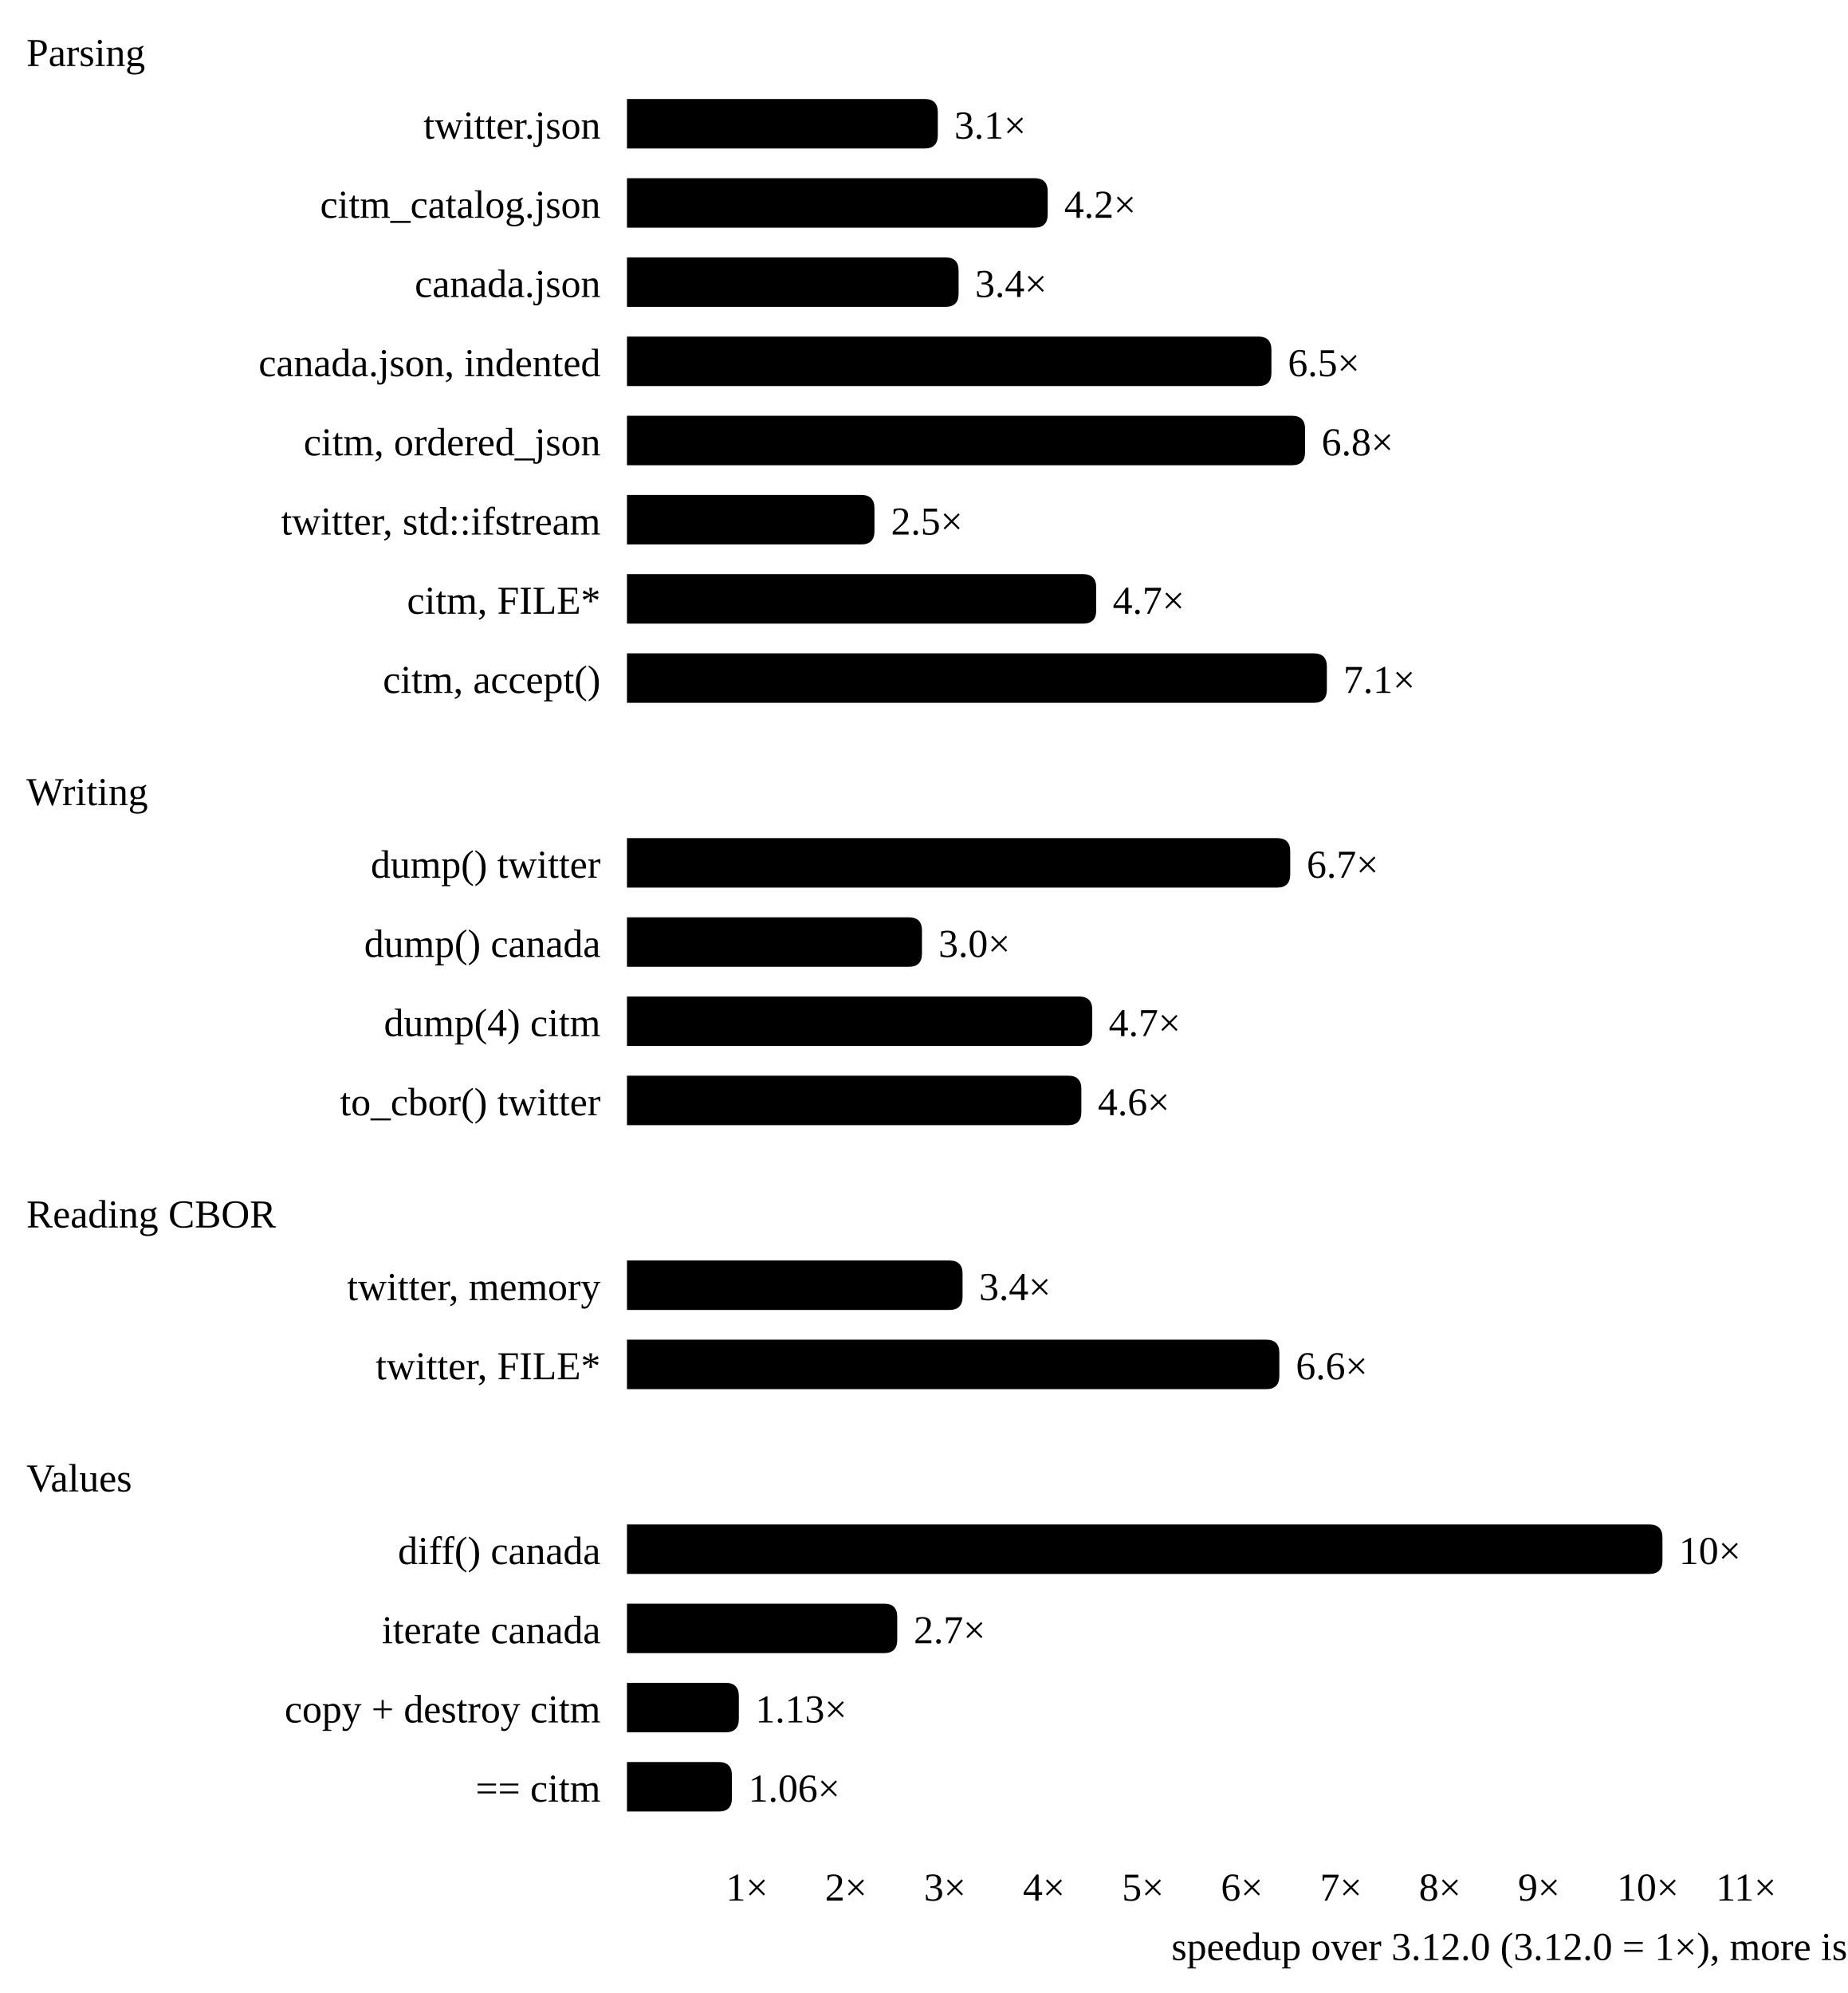
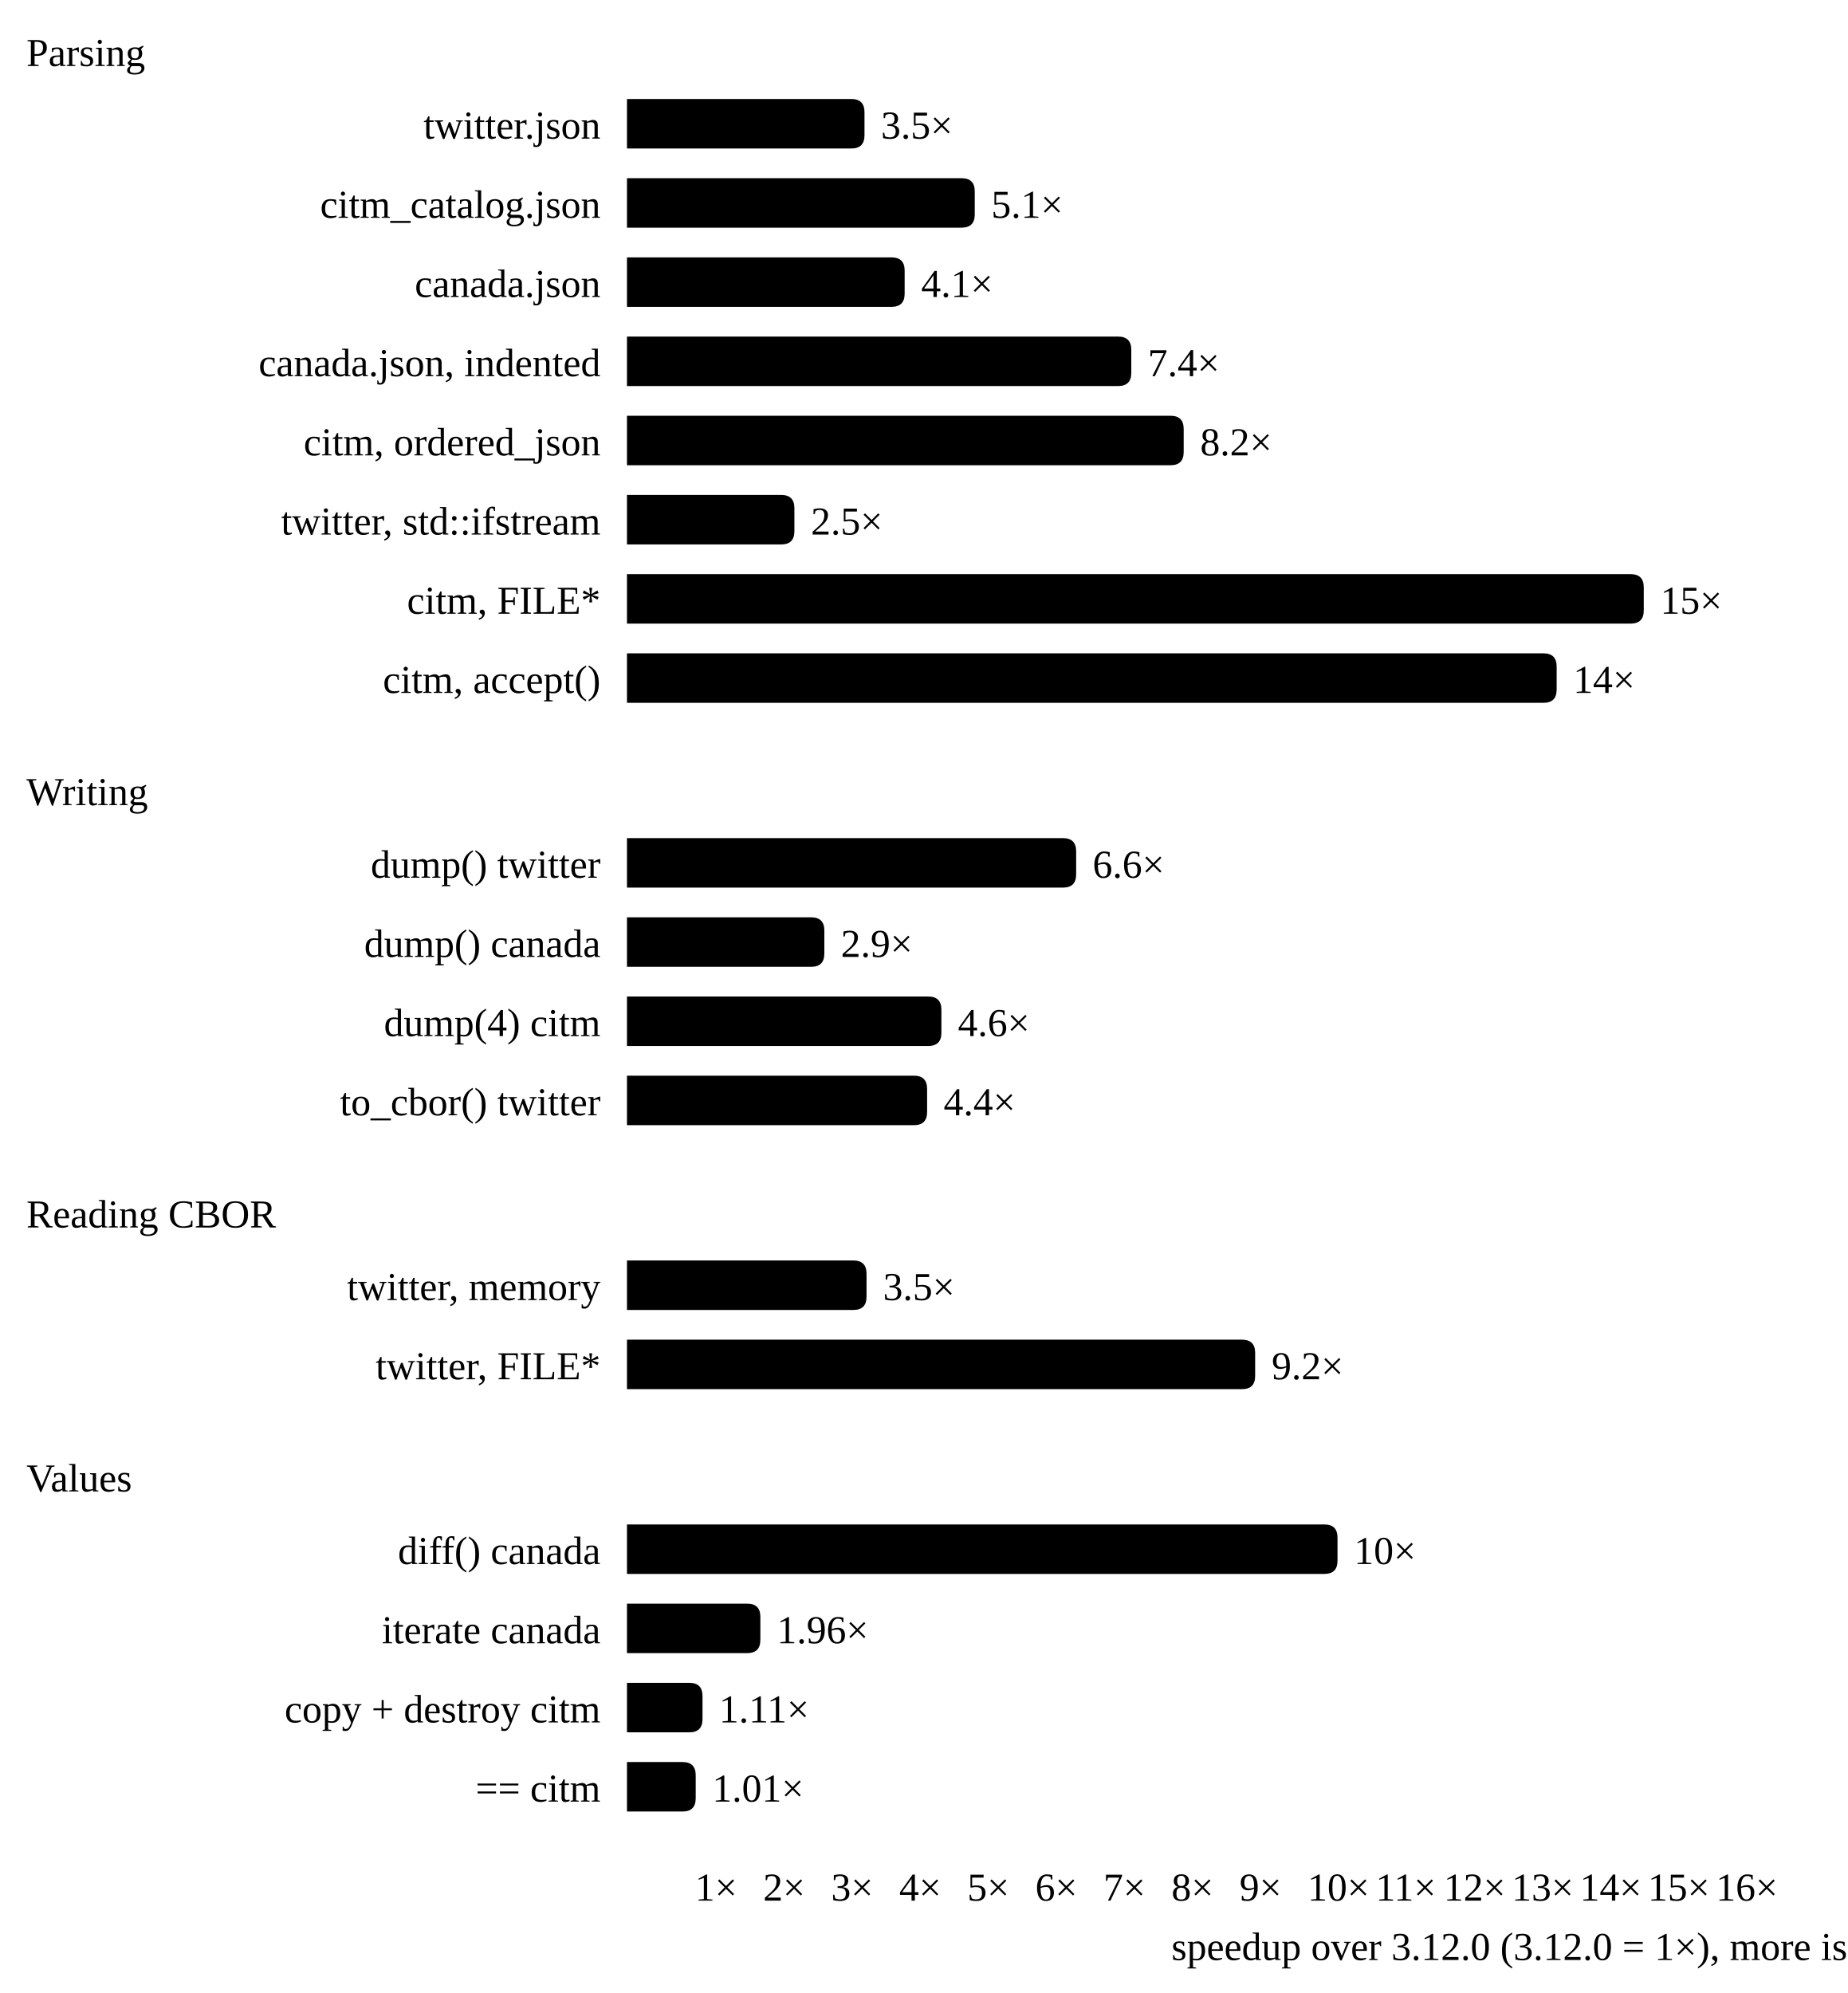
<svg xmlns="http://www.w3.org/2000/svg" class="nj-fig nj-charts nj-charts--blog" viewBox="0 0 560 604" role="img" aria-labelledby="nj-blog-overview nj-blog-overview-d">
  <text class="nj-charts-panel" x="8" y="20">Parsing</text>
  <text class="nj-charts-panel" x="8" y="244">Writing</text>
  <text class="nj-charts-panel" x="8" y="372">Reading C​BOR</text>
  <text class="nj-charts-panel" x="8" y="452">Values</text>
-   <line class="nj-charts-grid" x1="220" y1="8" x2="220" y2="560" />
-   <text class="nj-charts-tick" x="220" y="576">1×</text>
-   <line class="nj-charts-grid" x1="250" y1="8" x2="250" y2="560" />
-   <text class="nj-charts-tick" x="250" y="576">2×</text>
-   <line class="nj-charts-grid" x1="280" y1="8" x2="280" y2="560" />
-   <text class="nj-charts-tick" x="280" y="576">3×</text>
-   <line class="nj-charts-grid" x1="310" y1="8" x2="310" y2="560" />
-   <text class="nj-charts-tick" x="310" y="576">4×</text>
-   <line class="nj-charts-grid" x1="340" y1="8" x2="340" y2="560" />
-   <text class="nj-charts-tick" x="340" y="576">5×</text>
-   <line class="nj-charts-grid" x1="370" y1="8" x2="370" y2="560" />
-   <text class="nj-charts-tick" x="370" y="576">6×</text>
-   <line class="nj-charts-grid" x1="400" y1="8" x2="400" y2="560" />
-   <text class="nj-charts-tick" x="400" y="576">7×</text>
-   <line class="nj-charts-grid" x1="430" y1="8" x2="430" y2="560" />
-   <text class="nj-charts-tick" x="430" y="576">8×</text>
-   <line class="nj-charts-grid" x1="460" y1="8" x2="460" y2="560" />
-   <text class="nj-charts-tick" x="460" y="576">9×</text>
-   <line class="nj-charts-grid" x1="490" y1="8" x2="490" y2="560" />
-   <text class="nj-charts-tick" x="490" y="576">10×</text>
+   <line class="nj-charts-grid" x1="210.625" y1="8" x2="210.625" y2="560" />
+   <text class="nj-charts-tick" x="210.625" y="576">1×</text>
+   <line class="nj-charts-grid" x1="231.25" y1="8" x2="231.25" y2="560" />
+   <text class="nj-charts-tick" x="231.25" y="576">2×</text>
+   <line class="nj-charts-grid" x1="251.875" y1="8" x2="251.875" y2="560" />
+   <text class="nj-charts-tick" x="251.875" y="576">3×</text>
+   <line class="nj-charts-grid" x1="272.5" y1="8" x2="272.5" y2="560" />
+   <text class="nj-charts-tick" x="272.5" y="576">4×</text>
+   <line class="nj-charts-grid" x1="293.125" y1="8" x2="293.125" y2="560" />
+   <text class="nj-charts-tick" x="293.125" y="576">5×</text>
+   <line class="nj-charts-grid" x1="313.75" y1="8" x2="313.75" y2="560" />
+   <text class="nj-charts-tick" x="313.75" y="576">6×</text>
+   <line class="nj-charts-grid" x1="334.375" y1="8" x2="334.375" y2="560" />
+   <text class="nj-charts-tick" x="334.375" y="576">7×</text>
+   <line class="nj-charts-grid" x1="355" y1="8" x2="355" y2="560" />
+   <text class="nj-charts-tick" x="355" y="576">8×</text>
+   <line class="nj-charts-grid" x1="375.625" y1="8" x2="375.625" y2="560" />
+   <text class="nj-charts-tick" x="375.625" y="576">9×</text>
+   <line class="nj-charts-grid" x1="396.25" y1="8" x2="396.25" y2="560" />
+   <text class="nj-charts-tick" x="396.25" y="576">10×</text>
+   <line class="nj-charts-grid" x1="416.875" y1="8" x2="416.875" y2="560" />
+   <text class="nj-charts-tick" x="416.875" y="576">11×</text>
+   <line class="nj-charts-grid" x1="437.5" y1="8" x2="437.5" y2="560" />
+   <text class="nj-charts-tick" x="437.5" y="576">12×</text>
+   <line class="nj-charts-grid" x1="458.125" y1="8" x2="458.125" y2="560" />
+   <text class="nj-charts-tick" x="458.125" y="576">13×</text>
+   <line class="nj-charts-grid" x1="478.75" y1="8" x2="478.75" y2="560" />
+   <text class="nj-charts-tick" x="478.75" y="576">14×</text>
+   <line class="nj-charts-grid" x1="499.375" y1="8" x2="499.375" y2="560" />
+   <text class="nj-charts-tick" x="499.375" y="576">15×</text>
  <line class="nj-charts-grid" x1="520" y1="8" x2="520" y2="560" />
-   <text class="nj-charts-tick" x="520" y="576">11×</text>
+   <text class="nj-charts-tick" x="520" y="576">16×</text>
  <text class="nj-charts-rowlabel nj-charts-tick--r" x="182" y="42" text-anchor="end">twitter.json</text>
-   <path class="nj-charts-c1" d="M190 30 H280.2 Q284.2 30 284.2 34 V41 Q284.2 45 280.2 45 H190 Z" />
-   <text class="nj-charts-val" x="289.2" y="42">3.1×</text>
+   <path class="nj-charts-c1" d="M190 30 H257.981 Q261.981 30 261.981 34 V41 Q261.981 45 257.981 45 H190 Z" />
+   <text class="nj-charts-val" x="266.981" y="42">3.5×</text>
  <text class="nj-charts-rowlabel nj-charts-tick--r" x="182" y="66" text-anchor="end">citm_catalog.json</text>
-   <path class="nj-charts-c1" d="M190 54 H313.5 Q317.5 54 317.5 58 V65 Q317.5 69 313.5 69 H190 Z" />
-   <text class="nj-charts-val" x="322.5" y="66">4.2×</text>
+   <path class="nj-charts-c1" d="M190 54 H291.394 Q295.394 54 295.394 58 V65 Q295.394 69 291.394 69 H190 Z" />
+   <text class="nj-charts-val" x="300.394" y="66">5.1×</text>
  <text class="nj-charts-rowlabel nj-charts-tick--r" x="182" y="90" text-anchor="end">canada.json</text>
-   <path class="nj-charts-c1" d="M190 78 H286.5 Q290.5 78 290.5 82 V89 Q290.5 93 286.5 93 H190 Z" />
-   <text class="nj-charts-val" x="295.5" y="90">3.4×</text>
+   <path class="nj-charts-c1" d="M190 78 H270.15 Q274.15 78 274.15 82 V89 Q274.15 93 270.15 93 H190 Z" />
+   <text class="nj-charts-val" x="279.15" y="90">4.1×</text>
  <text class="nj-charts-rowlabel nj-charts-tick--r" x="182" y="114" text-anchor="end">canada.json, indented</text>
-   <path class="nj-charts-c1" d="M190 102 H381.3 Q385.3 102 385.3 106 V113 Q385.3 117 381.3 117 H190 Z" />
-   <text class="nj-charts-val" x="390.3" y="114">6.5×</text>
+   <path class="nj-charts-c1" d="M190 102 H338.831 Q342.831 102 342.831 106 V113 Q342.831 117 338.831 117 H190 Z" />
+   <text class="nj-charts-val" x="347.831" y="114">7.4×</text>
  <text class="nj-charts-rowlabel nj-charts-tick--r" x="182" y="138" text-anchor="end">citm, ordered_json</text>
-   <path class="nj-charts-c1" d="M190 126 H391.5 Q395.5 126 395.5 130 V137 Q395.5 141 391.5 141 H190 Z" />
-   <text class="nj-charts-val" x="400.5" y="138">6.8×</text>
+   <path class="nj-charts-c1" d="M190 126 H354.712 Q358.712 126 358.712 130 V137 Q358.712 141 354.712 141 H190 Z" />
+   <text class="nj-charts-val" x="363.712" y="138">8.2×</text>
  <text class="nj-charts-rowlabel nj-charts-tick--r" x="182" y="162" text-anchor="end">twitter, std::ifstream</text>
-   <path class="nj-charts-c1" d="M190 150 H261 Q265 150 265 154 V161 Q265 165 261 165 H190 Z" />
-   <text class="nj-charts-val" x="270" y="162">2.5×</text>
+   <path class="nj-charts-c1" d="M190 150 H236.738 Q240.738 150 240.738 154 V161 Q240.738 165 236.738 165 H190 Z" />
+   <text class="nj-charts-val" x="245.738" y="162">2.5×</text>
  <text class="nj-charts-rowlabel nj-charts-tick--r" x="182" y="186" text-anchor="end">citm, FILE*</text>
-   <path class="nj-charts-c1" d="M190 174 H328.2 Q332.2 174 332.2 178 V185 Q332.2 189 328.2 189 H190 Z" />
-   <text class="nj-charts-val" x="337.2" y="186">4.7×</text>
+   <path class="nj-charts-c1" d="M190 174 H494.137 Q498.137 174 498.137 178 V185 Q498.137 189 494.137 189 H190 Z" />
+   <text class="nj-charts-val" x="503.137" y="186">15×</text>
  <text class="nj-charts-rowlabel nj-charts-tick--r" x="182" y="210" text-anchor="end">citm, accept()</text>
-   <path class="nj-charts-c1" d="M190 198 H398.1 Q402.1 198 402.1 202 V209 Q402.1 213 398.1 213 H190 Z" />
-   <text class="nj-charts-val" x="407.1" y="210">7.1×</text>
+   <path class="nj-charts-c1" d="M190 198 H467.738 Q471.738 198 471.738 202 V209 Q471.738 213 467.738 213 H190 Z" />
+   <text class="nj-charts-val" x="476.738" y="210">14×</text>
  <text class="nj-charts-rowlabel nj-charts-tick--r" x="182" y="266" text-anchor="end">dump() twitter</text>
-   <path class="nj-charts-c1" d="M190 254 H387 Q391 254 391 258 V265 Q391 269 387 269 H190 Z" />
-   <text class="nj-charts-val" x="396" y="266">6.7×</text>
+   <path class="nj-charts-c1" d="M190 254 H322.125 Q326.125 254 326.125 258 V265 Q326.125 269 322.125 269 H190 Z" />
+   <text class="nj-charts-val" x="331.125" y="266">6.6×</text>
  <text class="nj-charts-rowlabel nj-charts-tick--r" x="182" y="290" text-anchor="end">dump() canada</text>
-   <path class="nj-charts-c1" d="M190 278 H275.4 Q279.4 278 279.4 282 V289 Q279.4 293 275.4 293 H190 Z" />
-   <text class="nj-charts-val" x="284.4" y="290">3.0×</text>
+   <path class="nj-charts-c1" d="M190 278 H245.812 Q249.812 278 249.812 282 V289 Q249.812 293 245.812 293 H190 Z" />
+   <text class="nj-charts-val" x="254.812" y="290">2.9×</text>
  <text class="nj-charts-rowlabel nj-charts-tick--r" x="182" y="314" text-anchor="end">dump(4) citm</text>
-   <path class="nj-charts-c1" d="M190 302 H327 Q331 302 331 306 V313 Q331 317 327 317 H190 Z" />
-   <text class="nj-charts-val" x="336" y="314">4.7×</text>
+   <path class="nj-charts-c1" d="M190 302 H281.288 Q285.288 302 285.288 306 V313 Q285.288 317 281.288 317 H190 Z" />
+   <text class="nj-charts-val" x="290.288" y="314">4.6×</text>
  <text class="nj-charts-rowlabel nj-charts-tick--r" x="182" y="338" text-anchor="end">to_cbor() twitter</text>
-   <path class="nj-charts-c1" d="M190 326 H323.7 Q327.7 326 327.7 330 V337 Q327.7 341 323.7 341 H190 Z" />
-   <text class="nj-charts-val" x="332.7" y="338">4.6×</text>
+   <path class="nj-charts-c1" d="M190 326 H276.956 Q280.956 326 280.956 330 V337 Q280.956 341 276.956 341 H190 Z" />
+   <text class="nj-charts-val" x="285.956" y="338">4.4×</text>
  <text class="nj-charts-rowlabel nj-charts-tick--r" x="182" y="394" text-anchor="end">twitter, memory</text>
-   <path class="nj-charts-c1" d="M190 382 H287.7 Q291.7 382 291.7 386 V393 Q291.7 397 287.7 397 H190 Z" />
-   <text class="nj-charts-val" x="296.7" y="394">3.4×</text>
+   <path class="nj-charts-c1" d="M190 382 H258.6 Q262.6 382 262.6 386 V393 Q262.6 397 258.6 397 H190 Z" />
+   <text class="nj-charts-val" x="267.6" y="394">3.5×</text>
  <text class="nj-charts-rowlabel nj-charts-tick--r" x="182" y="418" text-anchor="end">twitter, FILE*</text>
-   <path class="nj-charts-c1" d="M190 406 H383.7 Q387.7 406 387.7 410 V417 Q387.7 421 383.7 421 H190 Z" />
-   <text class="nj-charts-val" x="392.7" y="418">6.6×</text>
+   <path class="nj-charts-c1" d="M190 406 H376.369 Q380.369 406 380.369 410 V417 Q380.369 421 376.369 421 H190 Z" />
+   <text class="nj-charts-val" x="385.369" y="418">9.2×</text>
  <text class="nj-charts-rowlabel nj-charts-tick--r" x="182" y="474" text-anchor="end">diff() canada</text>
-   <path class="nj-charts-c1" d="M190 462 H499.8 Q503.8 462 503.8 466 V473 Q503.8 477 499.8 477 H190 Z" />
-   <text class="nj-charts-val" x="508.8" y="474">10×</text>
+   <path class="nj-charts-c1" d="M190 462 H401.325 Q405.325 462 405.325 466 V473 Q405.325 477 401.325 477 H190 Z" />
+   <text class="nj-charts-val" x="410.325" y="474">10×</text>
  <text class="nj-charts-rowlabel nj-charts-tick--r" x="182" y="498" text-anchor="end">iterate canada</text>
-   <path class="nj-charts-c1" d="M190 486 H267.9 Q271.9 486 271.9 490 V497 Q271.9 501 267.9 501 H190 Z" />
-   <text class="nj-charts-val" x="276.9" y="498">2.7×</text>
+   <path class="nj-charts-c1" d="M190 486 H226.425 Q230.425 486 230.425 490 V497 Q230.425 501 226.425 501 H190 Z" />
+   <text class="nj-charts-val" x="235.425" y="498">1.96×</text>
  <text class="nj-charts-rowlabel nj-charts-tick--r" x="182" y="522" text-anchor="end">copy + destroy citm</text>
-   <path class="nj-charts-c1" d="M190 510 H219.9 Q223.9 510 223.9 514 V521 Q223.9 525 219.9 525 H190 Z" />
-   <text class="nj-charts-val" x="228.9" y="522">1.13×</text>
+   <path class="nj-charts-c1" d="M190 510 H208.894 Q212.894 510 212.894 514 V521 Q212.894 525 208.894 525 H190 Z" />
+   <text class="nj-charts-val" x="217.894" y="522">1.11×</text>
  <text class="nj-charts-rowlabel nj-charts-tick--r" x="182" y="546" text-anchor="end">== citm</text>
-   <path class="nj-charts-c1" d="M190 534 H217.8 Q221.8 534 221.8 538 V545 Q221.8 549 217.8 549 H190 Z" />
-   <text class="nj-charts-val" x="226.8" y="546">1.06×</text>
-   <line class="nj-charts-ref" x1="220" y1="8" x2="220" y2="560" />
+   <path class="nj-charts-c1" d="M190 534 H206.831 Q210.831 534 210.831 538 V545 Q210.831 549 206.831 549 H190 Z" />
+   <text class="nj-charts-val" x="215.831" y="546">1.01×</text>
+   <line class="nj-charts-ref" x1="210.625" y1="8" x2="210.625" y2="560" />
  <line class="nj-charts-zero" x1="190" y1="8" x2="190" y2="560" />
  <text class="nj-charts-tick" x="355" y="594">speedup over 3.12.0 (3.12.0 = 1×), more is better</text>
</svg>
